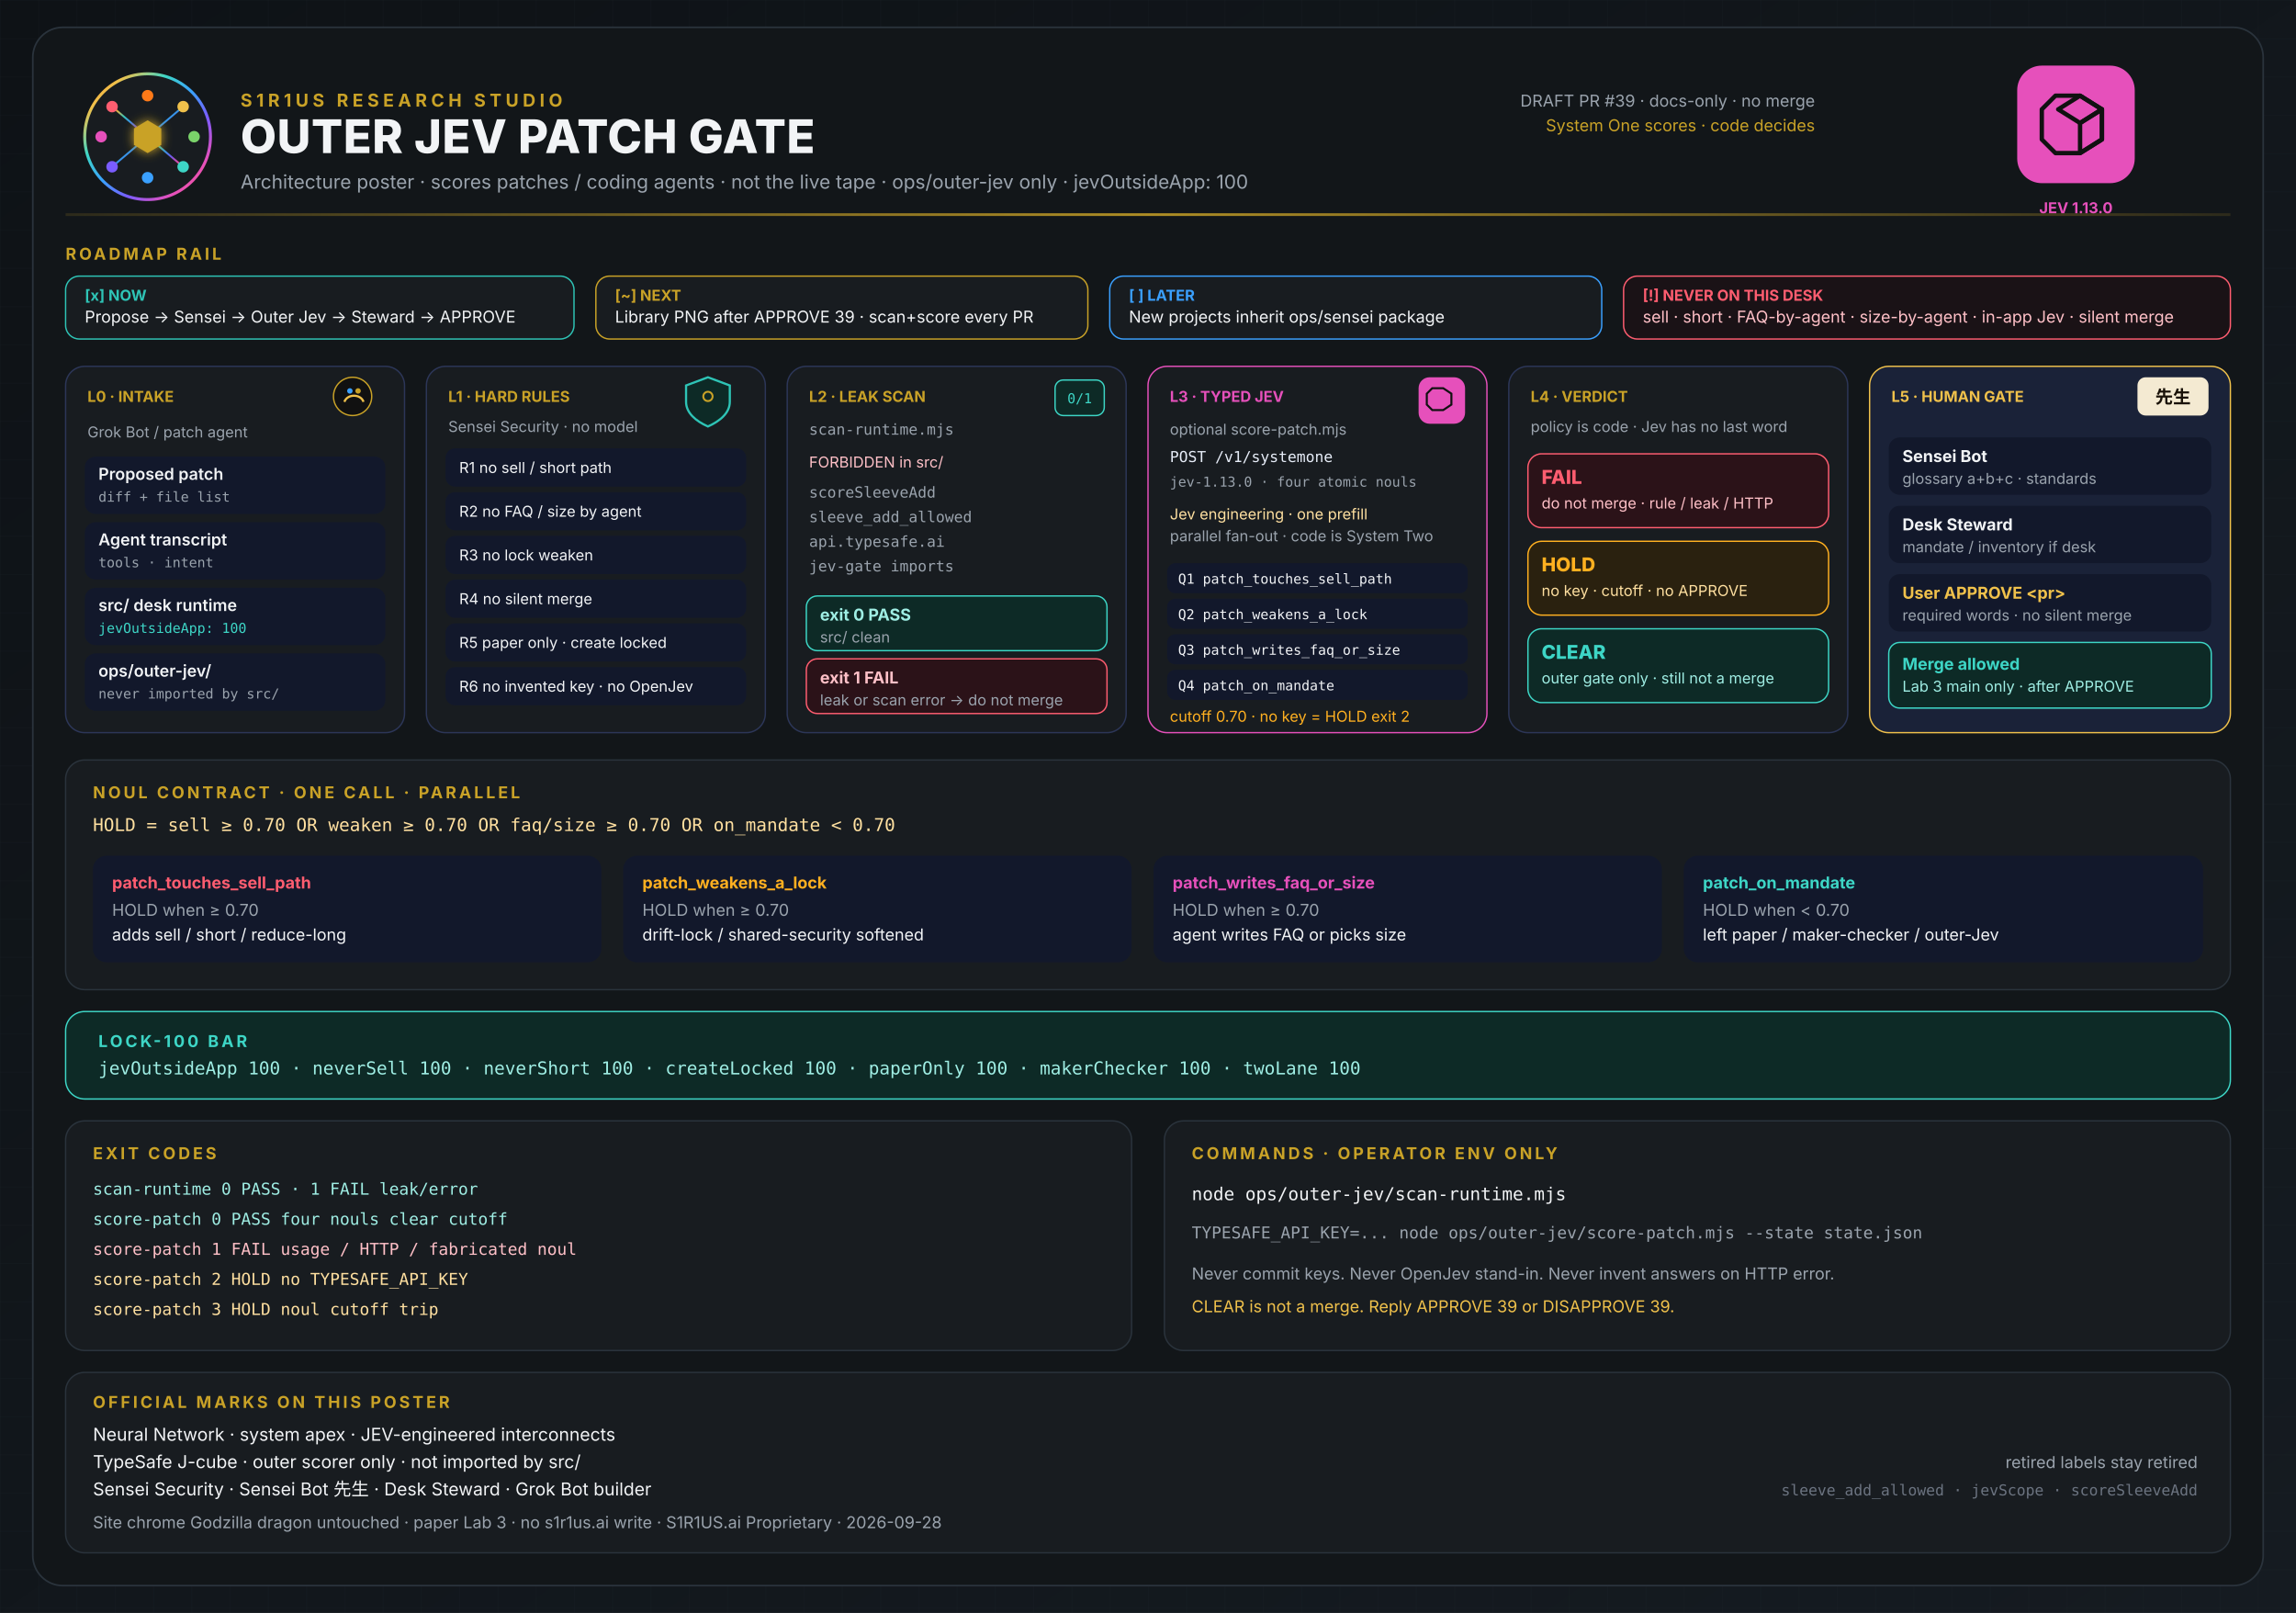
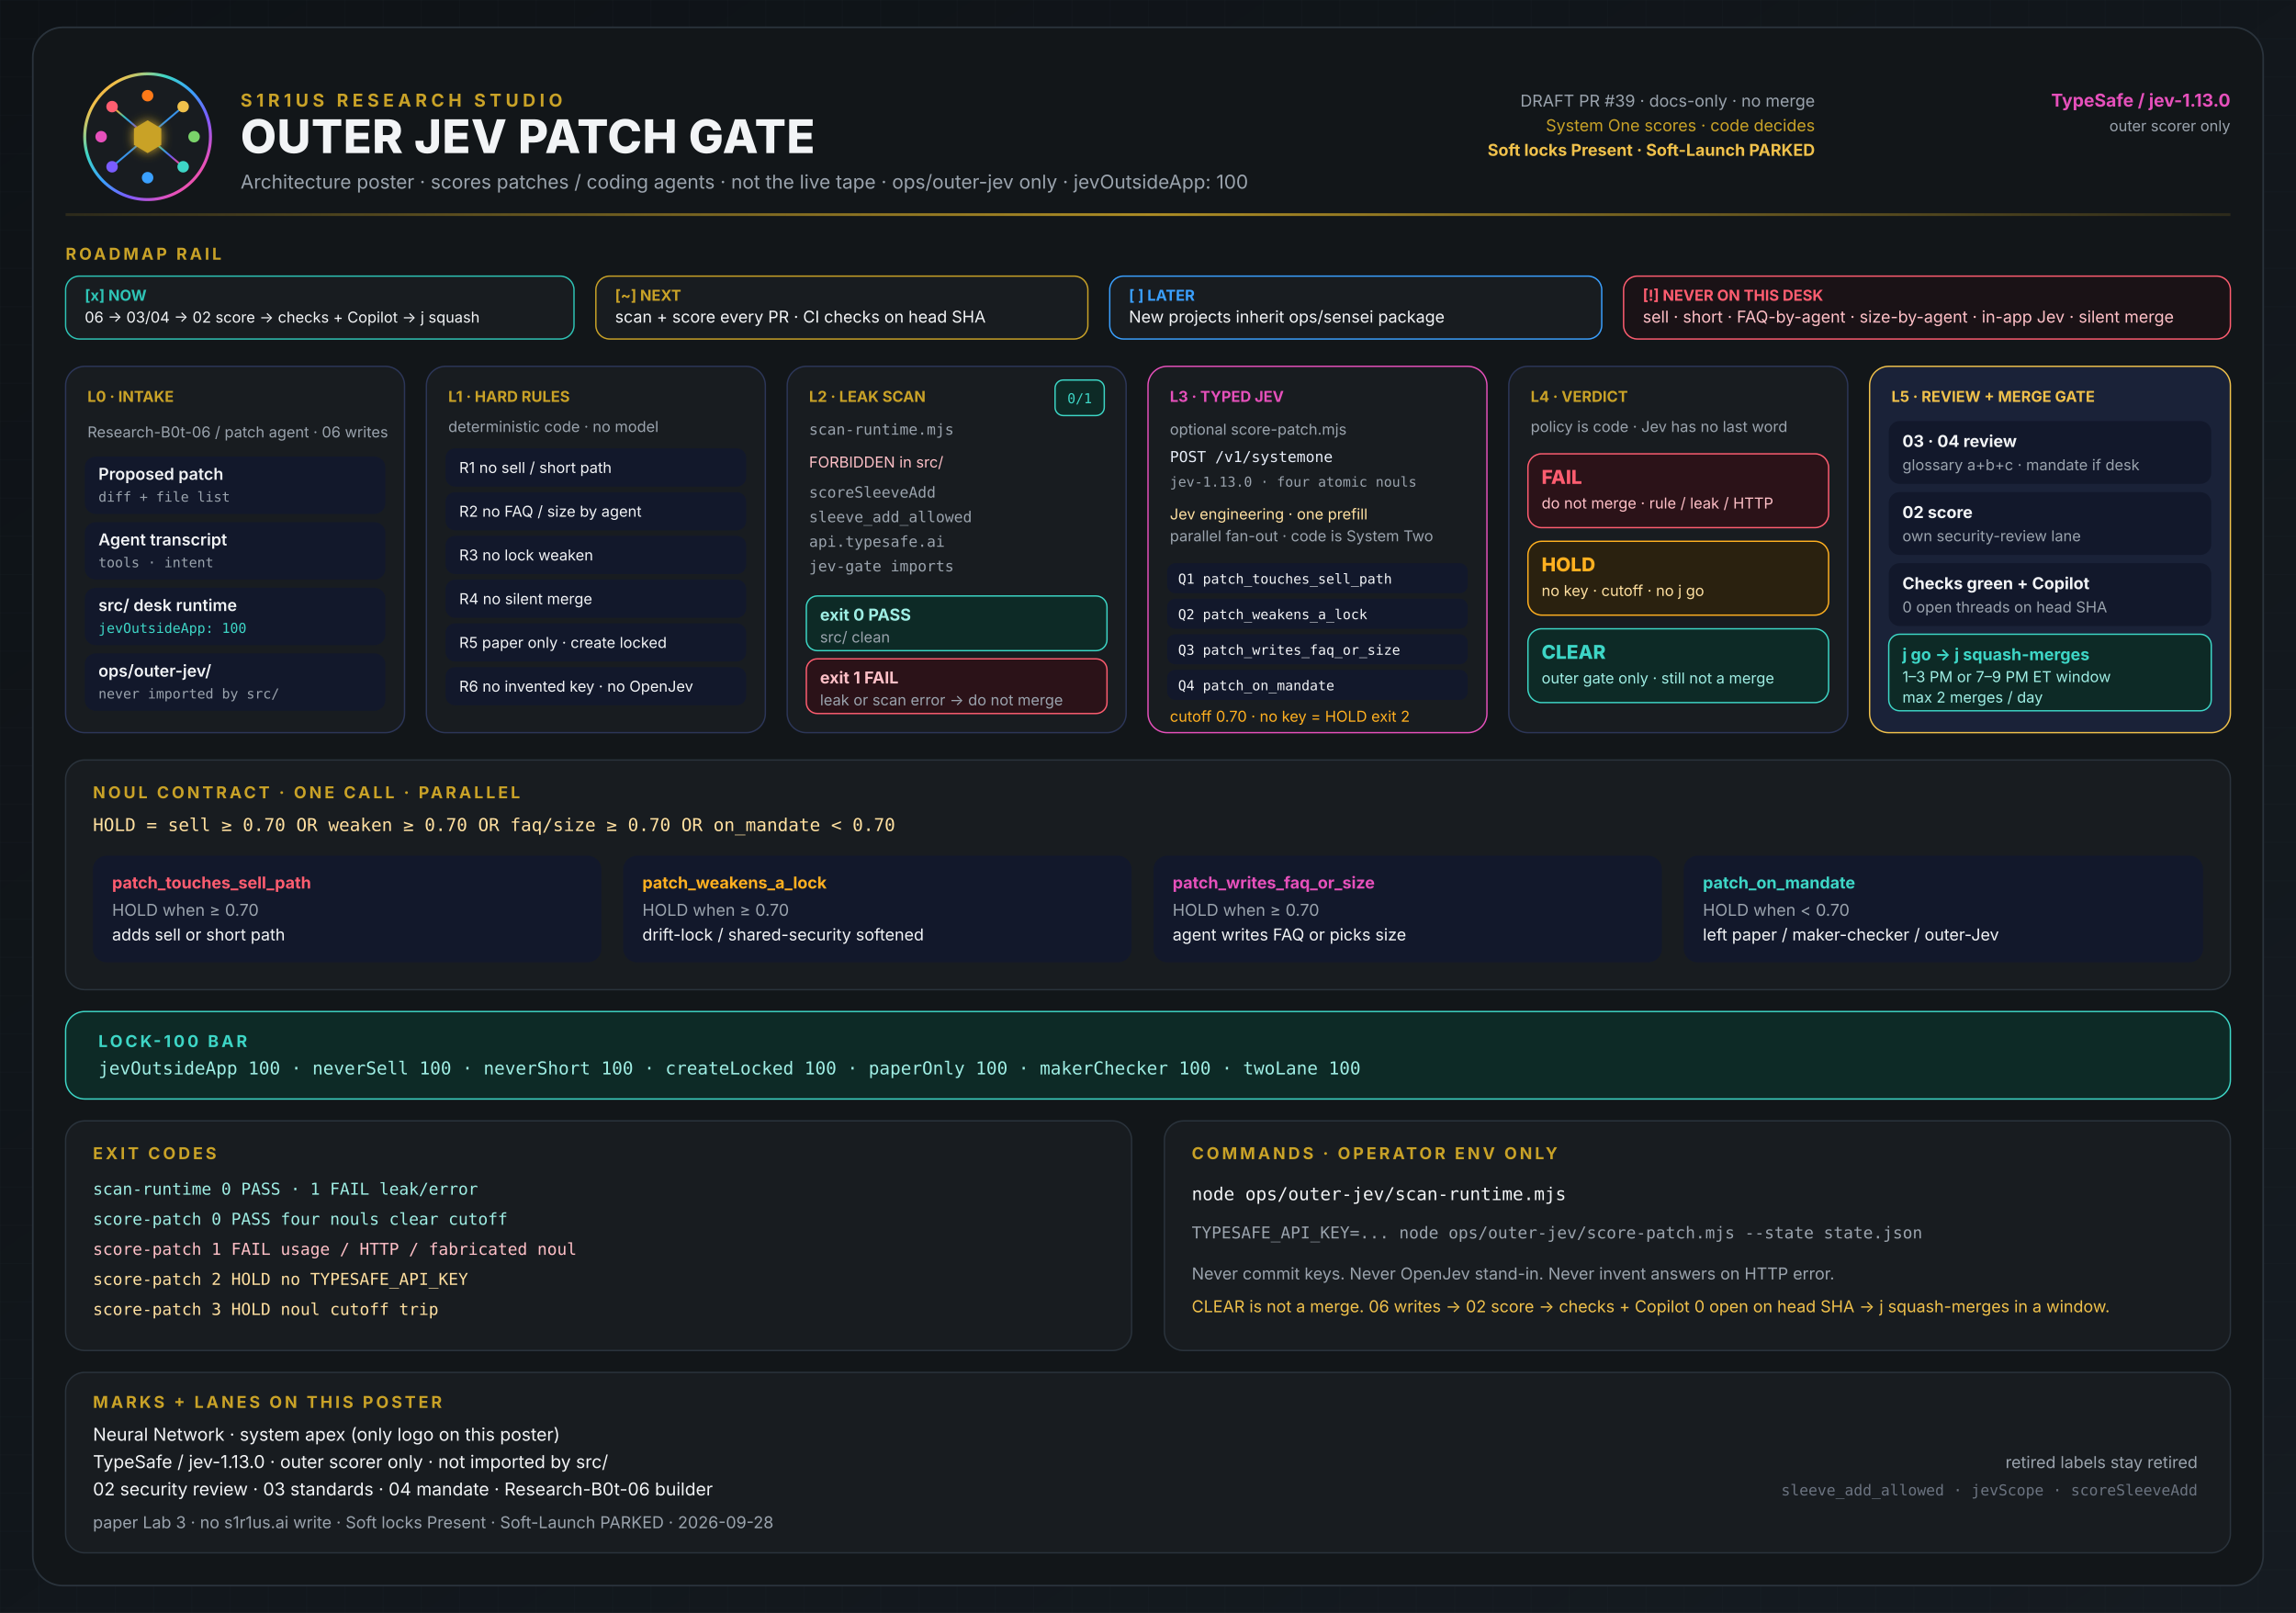
<svg xmlns="http://www.w3.org/2000/svg" viewBox="0 0 1680 1180" width="1680" height="1180" role="img" aria-label="S1R1US Outer Jev patch gate studio control plane">
  <defs>
    <linearGradient id="bg" x1="0" y1="0" x2="1" y2="1">
      <stop offset="0" stop-color="#0e1216" />
      <stop offset="1" stop-color="#151b21" />
    </linearGradient>
    <linearGradient id="goldline" x1="0" y1="0" x2="1" y2="0">
      <stop offset="0" stop-color="#c9a227" stop-opacity=".15" />
      <stop offset=".5" stop-color="#c9a227" stop-opacity=".85" />
      <stop offset="1" stop-color="#c9a227" stop-opacity=".15" />
    </linearGradient>
    <linearGradient id="nn" x1="0" y1="0" x2="1" y2="1">
      <stop offset="0" stop-color="#ff7a18" />
      <stop offset=".16" stop-color="#f0c14b" />
      <stop offset=".33" stop-color="#3dd6c6" />
      <stop offset=".5" stop-color="#3aa0ff" />
      <stop offset=".66" stop-color="#7a5cff" />
      <stop offset=".83" stop-color="#e650bb" />
      <stop offset="1" stop-color="#ff5d70" />
    </linearGradient>
    <filter id="glow" x="-40%" y="-40%" width="180%" height="180%">
      <feGaussianBlur stdDeviation="4" result="b" />
      <feMerge>
        <feMergeNode in="b" />
        <feMergeNode in="SourceGraphic" />
      </feMerge>
    </filter>
    <pattern id="grid" width="28" height="28" patternUnits="userSpaceOnUse">
      <path d="M28 0H0V28" fill="none" stroke="#2a323a" stroke-width=".6" opacity=".45" />
    </pattern>
    <style>
      .t { font-family: Inter, ui-sans-serif, system-ui, -apple-system, Segoe UI, sans-serif; }
      .mono { font-family: ui-monospace, SFMono-Regular, Menlo, Consolas, monospace; }
    </style>
  </defs>
  <rect width="1680" height="1180" fill="url(#bg)" />
  <rect width="1680" height="1180" fill="url(#grid)" opacity=".55" />
  <rect x="24" y="20" width="1632" height="1140" rx="22" fill="#121619" stroke="#2a333c" stroke-width="1.2" />
  <g transform="translate(48,40)">
    <g transform="translate(18,18)">
      <circle cx="42" cy="42" r="46" fill="#181c20" stroke="url(#nn)" stroke-width="2.2" />
      <g stroke="url(#nn)" stroke-width="1.4" fill="none" opacity=".9">
        <line x1="42" y1="42" x2="42" y2="12" />
        <line x1="42" y1="42" x2="68" y2="20" />
        <line x1="42" y1="42" x2="76" y2="42" />
        <line x1="42" y1="42" x2="68" y2="64" />
        <line x1="42" y1="42" x2="42" y2="72" />
        <line x1="42" y1="42" x2="16" y2="64" />
        <line x1="42" y1="42" x2="8" y2="42" />
        <line x1="42" y1="42" x2="16" y2="20" />
      </g>
      <polygon points="42,30 52,36 52,48 42,54 32,48 32,36" fill="#c9a227" filter="url(#glow)" />
      <circle cx="42" cy="12" r="4.2" fill="#ff7a18" />
      <circle cx="68" cy="20" r="4.2" fill="#f0c14b" />
      <circle cx="76" cy="42" r="4.2" fill="#7ad36a" />
      <circle cx="68" cy="64" r="4.2" fill="#3dd6c6" />
      <circle cx="42" cy="72" r="4.2" fill="#3aa0ff" />
      <circle cx="16" cy="64" r="4.2" fill="#7a5cff" />
      <circle cx="8" cy="42" r="4.2" fill="#e650bb" />
      <circle cx="16" cy="20" r="4.2" fill="#ff5d70" />
    </g>
    <text class="t" x="128" y="38" fill="#c9a227" font-size="13" font-weight="700" letter-spacing="3">S1R1US RESEARCH STUDIO</text>
    <text class="t" x="128" y="72" fill="#f2f4f6" font-size="34" font-weight="800" letter-spacing=".4">OUTER JEV PATCH GATE</text>
    <text class="t" x="128" y="98" fill="#9aa3ad" font-size="14">Architecture poster · scores patches / coding agents · not the live tape · ops/outer-jev only · jevOutsideApp: 100</text>
-     <g transform="translate(1428,8)">
-       <rect width="86" height="86" rx="18" fill="#E650BB" />
-       <g fill="none" stroke="#111" stroke-width="3.2" stroke-linejoin="round">
-         <path d="M28 22h18l16 10v22l-16 10H28l-10-10V32z" />
-         <path d="M46 22l16 10-16 10-16-10z" />
-         <path d="M62 32v22l-16 10V42z" />
-       </g>
-       <text class="t" x="43" y="108" text-anchor="middle" fill="#e650bb" font-size="11" font-weight="700">JEV 1.13.0</text>
-     </g>
+     <text class="t" x="1584" y="38" text-anchor="end" fill="#e650bb" font-size="13" font-weight="700">TypeSafe / jev-1.13.0</text>
+     <text class="t" x="1584" y="56" text-anchor="end" fill="#9aa3ad" font-size="11">outer scorer only</text>
    <text class="t" x="1280" y="38" text-anchor="end" fill="#9aa3ad" font-size="12">DRAFT PR #39 · docs-only · no merge</text>
    <text class="t" x="1280" y="56" text-anchor="end" fill="#c9a227" font-size="12">System One scores · code decides</text>
+     <text class="t" x="1280" y="74" text-anchor="end" fill="#f0c14b" font-size="12" font-weight="700">Soft locks Present · Soft-Launch PARKED</text>
  </g>
  <rect x="48" y="156" width="1584" height="2" fill="url(#goldline)" />
  <g transform="translate(48,172)">
    <text class="t" x="0" y="18" fill="#c9a227" font-size="12" font-weight="700" letter-spacing="2">ROADMAP RAIL</text>
    <g transform="translate(0,30)">
      <rect width="372" height="46" rx="10" fill="#181c20" stroke="#2ec4b6" />
      <text class="t" x="14" y="18" fill="#2ec4b6" font-size="11" font-weight="700">[x] NOW</text>
-       <text class="t" x="14" y="34" fill="#f2f4f6" font-size="12">Propose → Sensei → Outer Jev → Steward → APPROVE</text>
+       <text class="t" x="14" y="34" fill="#f2f4f6" font-size="11">06 → 03/04 → 02 score → checks + Copilot → j squash</text>
    </g>
    <g transform="translate(388,30)">
      <rect width="360" height="46" rx="10" fill="#181c20" stroke="#c9a227" />
      <text class="t" x="14" y="18" fill="#c9a227" font-size="11" font-weight="700">[~] NEXT</text>
-       <text class="t" x="14" y="34" fill="#f2f4f6" font-size="12">Library PNG after APPROVE 39 · scan+score every PR</text>
+       <text class="t" x="14" y="34" fill="#f2f4f6" font-size="12">scan + score every PR · CI checks on head SHA</text>
    </g>
    <g transform="translate(764,30)">
      <rect width="360" height="46" rx="10" fill="#181c20" stroke="#3aa0ff" />
      <text class="t" x="14" y="18" fill="#3aa0ff" font-size="11" font-weight="700">[ ] LATER</text>
      <text class="t" x="14" y="34" fill="#f2f4f6" font-size="12">New projects inherit ops/sensei package</text>
    </g>
    <g transform="translate(1140,30)">
      <rect width="444" height="46" rx="10" fill="#1a1216" stroke="#ff5d70" />
      <text class="t" x="14" y="18" fill="#ff5d70" font-size="11" font-weight="700">[!] NEVER ON THIS DESK</text>
      <text class="t" x="14" y="34" fill="#ffc0c7" font-size="12">sell · short · FAQ-by-agent · size-by-agent · in-app Jev · silent merge</text>
    </g>
  </g>
  <g transform="translate(48,268)">
    <g>
      <rect width="248" height="268" rx="14" fill="#181c20" stroke="#2c3658" />
      <text class="t" x="16" y="26" fill="#c9a227" font-size="11" font-weight="700">L0 · INTAKE</text>
-       <circle cx="210" cy="22" r="14" fill="#111" stroke="#c9a227" />
-       <path d="M204 26c2-6 12-6 14 0" fill="none" stroke="#f0c14b" stroke-width="1.6" />
-       <circle cx="208" cy="18" r="2" fill="#3aa0ff" />
-       <circle cx="214" cy="18" r="2" fill="#c9a227" />
-       <text class="t" x="16" y="52" fill="#9aa3ad" font-size="11">Grok Bot / patch agent</text>
+       <text class="t" x="16" y="52" fill="#9aa3ad" font-size="11">Research-B0t-06 / patch agent · 06 writes</text>
      <rect x="14" y="66" width="220" height="42" rx="8" fill="#12182b" />
      <text class="t" x="24" y="83" fill="#f2f4f6" font-size="12" font-weight="600">Proposed patch</text>
      <text class="mono" x="24" y="99" fill="#9aa3ad" font-size="10">diff + file list</text>
      <rect x="14" y="114" width="220" height="42" rx="8" fill="#12182b" />
      <text class="t" x="24" y="131" fill="#f2f4f6" font-size="12" font-weight="600">Agent transcript</text>
      <text class="mono" x="24" y="147" fill="#9aa3ad" font-size="10">tools · intent</text>
      <rect x="14" y="162" width="220" height="42" rx="8" fill="#12182b" />
      <text class="t" x="24" y="179" fill="#f2f4f6" font-size="12" font-weight="600">src/ desk runtime</text>
      <text class="mono" x="24" y="195" fill="#3dd6c6" font-size="10">jevOutsideApp: 100</text>
      <rect x="14" y="210" width="220" height="42" rx="8" fill="#12182b" />
      <text class="t" x="24" y="227" fill="#f2f4f6" font-size="12" font-weight="600">ops/outer-jev/</text>
      <text class="mono" x="24" y="243" fill="#9aa3ad" font-size="10">never imported by src/</text>
    </g>
    <g transform="translate(264,0)">
      <rect width="248" height="268" rx="14" fill="#181c20" stroke="#2c3658" />
      <text class="t" x="16" y="26" fill="#c9a227" font-size="11" font-weight="700">L1 · HARD RULES</text>
-       <path d="M206 8l16 6v12c0 8-7 14-16 18-9-4-16-10-16-18V14z" fill="#0d2a26" stroke="#2ec4b6" stroke-width="1.6" />
-       <circle cx="206" cy="22" r="3.4" fill="none" stroke="#c9a227" stroke-width="1.4" />
-       <text class="t" x="16" y="48" fill="#9aa3ad" font-size="11">Sensei Security · no model</text>
+       <text class="t" x="16" y="48" fill="#9aa3ad" font-size="11">deterministic code · no model</text>
      <g font-size="11" class="t">
        <rect x="14" y="60" width="220" height="28" rx="7" fill="#12182b" />
        <text x="24" y="78" fill="#f2f4f6">R1 no sell / short path</text>
        <rect x="14" y="92" width="220" height="28" rx="7" fill="#12182b" />
        <text x="24" y="110" fill="#f2f4f6">R2 no FAQ / size by agent</text>
        <rect x="14" y="124" width="220" height="28" rx="7" fill="#12182b" />
        <text x="24" y="142" fill="#f2f4f6">R3 no lock weaken</text>
        <rect x="14" y="156" width="220" height="28" rx="7" fill="#12182b" />
        <text x="24" y="174" fill="#f2f4f6">R4 no silent merge</text>
        <rect x="14" y="188" width="220" height="28" rx="7" fill="#12182b" />
        <text x="24" y="206" fill="#f2f4f6">R5 paper only · create locked</text>
        <rect x="14" y="220" width="220" height="28" rx="7" fill="#12182b" />
        <text x="24" y="238" fill="#f2f4f6">R6 no invented key · no OpenJev</text>
      </g>
    </g>
    <g transform="translate(528,0)">
      <rect width="248" height="268" rx="14" fill="#181c20" stroke="#2c3658" />
      <text class="t" x="16" y="26" fill="#c9a227" font-size="11" font-weight="700">L2 · LEAK SCAN</text>
      <rect x="196" y="10" width="36" height="26" rx="6" fill="#0d2a26" stroke="#3dd6c6" />
      <text class="mono" x="214" y="27" text-anchor="middle" fill="#3dd6c6" font-size="10">0/1</text>
      <text class="mono" x="16" y="50" fill="#9aa3ad" font-size="11">scan-runtime.mjs</text>
      <text class="t" x="16" y="74" fill="#ffc0c7" font-size="11">FORBIDDEN in src/</text>
      <text class="mono" x="16" y="96" fill="#9aa3ad" font-size="11">scoreSleeveAdd</text>
      <text class="mono" x="16" y="114" fill="#9aa3ad" font-size="11">sleeve_add_allowed</text>
      <text class="mono" x="16" y="132" fill="#9aa3ad" font-size="11">api.typesafe.ai</text>
      <text class="mono" x="16" y="150" fill="#9aa3ad" font-size="11">jev-gate imports</text>
      <rect x="14" y="168" width="220" height="40" rx="8" fill="#0d2a26" stroke="#3dd6c6" />
      <text class="t" x="24" y="186" fill="#9feee4" font-size="12" font-weight="700">exit 0 PASS</text>
      <text class="t" x="24" y="202" fill="#9aa3ad" font-size="11">src/ clean</text>
      <rect x="14" y="214" width="220" height="40" rx="8" fill="#2b1218" stroke="#ff5d70" />
      <text class="t" x="24" y="232" fill="#ffc0c7" font-size="12" font-weight="700">exit 1 FAIL</text>
      <text class="t" x="24" y="248" fill="#9aa3ad" font-size="11">leak or scan error → do not merge</text>
    </g>
    <g transform="translate(792,0)">
      <rect width="248" height="268" rx="14" fill="#181c20" stroke="#e650bb" />
      <text class="t" x="16" y="26" fill="#e650bb" font-size="11" font-weight="700">L3 · TYPED JEV</text>
-       <rect x="198" y="8" width="34" height="34" rx="8" fill="#E650BB" />
-       <path d="M208 16h8l6 4v8l-6 4h-8l-4-4v-8z" fill="none" stroke="#111" stroke-width="1.5" />
      <text class="t" x="16" y="50" fill="#9aa3ad" font-size="11">optional score-patch.mjs</text>
      <text class="mono" x="16" y="70" fill="#e7edf8" font-size="11">POST /v1/systemone</text>
      <text class="mono" x="16" y="88" fill="#9aa3ad" font-size="10">jev-1.13.0 · four atomic nouls</text>
      <text class="t" x="16" y="112" fill="#ffe0a0" font-size="11">Jev engineering · one prefill</text>
      <text class="t" x="16" y="128" fill="#9aa3ad" font-size="11">parallel fan-out · code is System Two</text>
      <rect x="14" y="144" width="220" height="22" rx="6" fill="#12182b" />
      <text class="mono" x="22" y="159" fill="#f2f4f6" font-size="10">Q1 patch_touches_sell_path</text>
      <rect x="14" y="170" width="220" height="22" rx="6" fill="#12182b" />
      <text class="mono" x="22" y="185" fill="#f2f4f6" font-size="10">Q2 patch_weakens_a_lock</text>
      <rect x="14" y="196" width="220" height="22" rx="6" fill="#12182b" />
      <text class="mono" x="22" y="211" fill="#f2f4f6" font-size="10">Q3 patch_writes_faq_or_size</text>
      <rect x="14" y="222" width="220" height="22" rx="6" fill="#12182b" />
      <text class="mono" x="22" y="237" fill="#f2f4f6" font-size="10">Q4 patch_on_mandate</text>
      <text class="t" x="16" y="260" fill="#ffb020" font-size="11">cutoff 0.70 · no key = HOLD exit 2</text>
    </g>
    <g transform="translate(1056,0)">
      <rect width="248" height="268" rx="14" fill="#181c20" stroke="#2c3658" />
      <text class="t" x="16" y="26" fill="#c9a227" font-size="11" font-weight="700">L4 · VERDICT</text>
      <text class="t" x="16" y="48" fill="#9aa3ad" font-size="11">policy is code · Jev has no last word</text>
      <rect x="14" y="64" width="220" height="54" rx="10" fill="#2b1218" stroke="#ff5d70" />
      <text class="t" x="24" y="86" fill="#ff5d70" font-size="14" font-weight="800">FAIL</text>
      <text class="t" x="24" y="104" fill="#ffc0c7" font-size="11">do not merge · rule / leak / HTTP</text>
      <rect x="14" y="128" width="220" height="54" rx="10" fill="#2a210f" stroke="#ffb020" />
      <text class="t" x="24" y="150" fill="#ffb020" font-size="14" font-weight="800">HOLD</text>
-       <text class="t" x="24" y="168" fill="#ffe0a0" font-size="11">no key · cutoff · no APPROVE</text>
+       <text class="t" x="24" y="168" fill="#ffe0a0" font-size="11">no key · cutoff · no j go</text>
      <rect x="14" y="192" width="220" height="54" rx="10" fill="#0d2a26" stroke="#3dd6c6" />
      <text class="t" x="24" y="214" fill="#3dd6c6" font-size="14" font-weight="800">CLEAR</text>
      <text class="t" x="24" y="232" fill="#9feee4" font-size="11">outer gate only · still not a merge</text>
    </g>
    <g transform="translate(1320,0)">
      <rect width="264" height="268" rx="14" fill="#1a2238" stroke="#f0c14b" />
-       <text class="t" x="16" y="26" fill="#f0c14b" font-size="11" font-weight="700">L5 · HUMAN GATE</text>
-       <rect x="196" y="8" width="52" height="28" rx="6" fill="#f4ead2" />
-       <text class="t" x="222" y="27" text-anchor="middle" fill="#1a1208" font-size="13" font-weight="800">先生</text>
-       <rect x="14" y="52" width="236" height="42" rx="8" fill="#12182b" />
-       <text class="t" x="24" y="70" fill="#f2f4f6" font-size="12" font-weight="700">Sensei Bot</text>
-       <text class="t" x="24" y="86" fill="#9aa3ad" font-size="11">glossary a+b+c · standards</text>
-       <rect x="14" y="102" width="236" height="42" rx="8" fill="#12182b" />
-       <text class="t" x="24" y="120" fill="#f2f4f6" font-size="12" font-weight="700">Desk Steward</text>
-       <text class="t" x="24" y="136" fill="#9aa3ad" font-size="11">mandate / inventory if desk</text>
-       <rect x="14" y="152" width="236" height="42" rx="8" fill="#12182b" />
-       <text class="t" x="24" y="170" fill="#f0c14b" font-size="12" font-weight="700">User APPROVE &lt;pr&gt;</text>
-       <text class="t" x="24" y="186" fill="#9aa3ad" font-size="11">required words · no silent merge</text>
-       <rect x="14" y="202" width="236" height="48" rx="8" fill="#0d2a26" stroke="#3dd6c6" />
-       <text class="t" x="24" y="222" fill="#3dd6c6" font-size="12" font-weight="700">Merge allowed</text>
-       <text class="t" x="24" y="238" fill="#9feee4" font-size="11">Lab 3 main only · after APPROVE</text>
+       <text class="t" x="16" y="26" fill="#f0c14b" font-size="11" font-weight="700">L5 · REVIEW + MERGE GATE</text>
+       <rect x="14" y="40" width="236" height="46" rx="8" fill="#12182b" />
+       <text class="t" x="24" y="59" fill="#f2f4f6" font-size="12" font-weight="700">03 · 04 review</text>
+       <text class="t" x="24" y="76" fill="#9aa3ad" font-size="11">glossary a+b+c · mandate if desk</text>
+       <rect x="14" y="92" width="236" height="46" rx="8" fill="#12182b" />
+       <text class="t" x="24" y="111" fill="#f2f4f6" font-size="12" font-weight="700">02 score</text>
+       <text class="t" x="24" y="128" fill="#9aa3ad" font-size="11">own security-review lane</text>
+       <rect x="14" y="144" width="236" height="46" rx="8" fill="#12182b" />
+       <text class="t" x="24" y="163" fill="#f2f4f6" font-size="12" font-weight="700">Checks green + Copilot</text>
+       <text class="t" x="24" y="180" fill="#9aa3ad" font-size="11">0 open threads on head SHA</text>
+       <rect x="14" y="196" width="236" height="56" rx="8" fill="#0d2a26" stroke="#3dd6c6" />
+       <text class="t" x="24" y="215" fill="#3dd6c6" font-size="12" font-weight="700">j go → j squash-merges</text>
+       <text class="t" x="24" y="231" fill="#9feee4" font-size="11">1–3 PM or 7–9 PM ET window</text>
+       <text class="t" x="24" y="246" fill="#9feee4" font-size="11">max 2 merges / day</text>
    </g>
  </g>
  <g transform="translate(48,556)">
    <rect width="1584" height="168" rx="14" fill="#181c20" stroke="#2a333c" />
    <text class="t" x="20" y="28" fill="#c9a227" font-size="12" font-weight="700" letter-spacing="2">NOUL CONTRACT · ONE CALL · PARALLEL</text>
    <text class="mono" x="20" y="52" fill="#ffe0a0" font-size="13">HOLD = sell ≥ 0.70  OR  weaken ≥ 0.70  OR  faq/size ≥ 0.70  OR  on_mandate &lt; 0.70</text>
    <g font-size="12" class="t">
      <rect x="20" y="70" width="372" height="78" rx="10" fill="#12182b" />
      <text x="34" y="94" fill="#ff5d70" font-weight="700">patch_touches_sell_path</text>
      <text x="34" y="114" fill="#9aa3ad">HOLD when ≥ 0.70</text>
-       <text x="34" y="132" fill="#f2f4f6">adds sell / short / reduce-long</text>
+       <text x="34" y="132" fill="#f2f4f6">adds sell or short path</text>
      <rect x="408" y="70" width="372" height="78" rx="10" fill="#12182b" />
      <text x="422" y="94" fill="#ffb020" font-weight="700">patch_weakens_a_lock</text>
      <text x="422" y="114" fill="#9aa3ad">HOLD when ≥ 0.70</text>
      <text x="422" y="132" fill="#f2f4f6">drift-lock / shared-security softened</text>
      <rect x="796" y="70" width="372" height="78" rx="10" fill="#12182b" />
      <text x="810" y="94" fill="#e650bb" font-weight="700">patch_writes_faq_or_size</text>
      <text x="810" y="114" fill="#9aa3ad">HOLD when ≥ 0.70</text>
      <text x="810" y="132" fill="#f2f4f6">agent writes FAQ or picks size</text>
      <rect x="1184" y="70" width="380" height="78" rx="10" fill="#12182b" />
      <text x="1198" y="94" fill="#3dd6c6" font-weight="700">patch_on_mandate</text>
      <text x="1198" y="114" fill="#9aa3ad">HOLD when &lt; 0.70</text>
      <text x="1198" y="132" fill="#f2f4f6">left paper / maker-checker / outer-Jev</text>
    </g>
  </g>
  <g transform="translate(48,740)">
    <rect width="1584" height="64" rx="14" fill="#0d2a26" stroke="#3dd6c6" />
    <text class="t" x="24" y="26" fill="#3dd6c6" font-size="12" font-weight="700" letter-spacing="2">LOCK-100 BAR</text>
    <text class="mono" x="24" y="46" fill="#9feee4" font-size="13">jevOutsideApp 100 · neverSell 100 · neverShort 100 · createLocked 100 · paperOnly 100 · makerChecker 100 · twoLane 100</text>
  </g>
  <g transform="translate(48,820)">
    <rect width="780" height="168" rx="14" fill="#181c20" stroke="#2a333c" />
    <text class="t" x="20" y="28" fill="#c9a227" font-size="12" font-weight="700" letter-spacing="2">EXIT CODES</text>
    <text class="mono" x="20" y="54" fill="#9feee4" font-size="12">scan-runtime  0 PASS · 1 FAIL leak/error</text>
    <text class="mono" x="20" y="76" fill="#9feee4" font-size="12">score-patch   0 PASS four nouls clear cutoff</text>
    <text class="mono" x="20" y="98" fill="#ffc0c7" font-size="12">score-patch   1 FAIL usage / HTTP / fabricated noul</text>
    <text class="mono" x="20" y="120" fill="#ffe0a0" font-size="12">score-patch   2 HOLD no TYPESAFE_API_KEY</text>
    <text class="mono" x="20" y="142" fill="#ffe0a0" font-size="12">score-patch   3 HOLD noul cutoff trip</text>
    <g transform="translate(804,0)">
      <rect width="780" height="168" rx="14" fill="#181c20" stroke="#2a333c" />
      <text class="t" x="20" y="28" fill="#c9a227" font-size="12" font-weight="700" letter-spacing="2">COMMANDS · OPERATOR ENV ONLY</text>
      <text class="mono" x="20" y="58" fill="#f2f4f6" font-size="13">node ops/outer-jev/scan-runtime.mjs</text>
      <text class="mono" x="20" y="86" fill="#9aa3ad" font-size="12">TYPESAFE_API_KEY=... node ops/outer-jev/score-patch.mjs --state state.json</text>
      <text class="t" x="20" y="116" fill="#9aa3ad" font-size="12">Never commit keys. Never OpenJev stand-in. Never invent answers on HTTP error.</text>
-       <text class="t" x="20" y="140" fill="#f0c14b" font-size="12">CLEAR is not a merge. Reply APPROVE 39 or DISAPPROVE 39.</text>
+       <text class="t" x="20" y="140" fill="#f0c14b" font-size="12">CLEAR is not a merge. 06 writes → 02 score → checks + Copilot 0 open on head SHA → j squash-merges in a window.</text>
    </g>
  </g>
  <g transform="translate(48,1004)">
    <rect width="1584" height="132" rx="14" fill="#181c20" stroke="#2a333c" />
-     <text class="t" x="20" y="26" fill="#c9a227" font-size="12" font-weight="700" letter-spacing="2">OFFICIAL MARKS ON THIS POSTER</text>
-     <text class="t" x="20" y="50" fill="#f2f4f6" font-size="13">Neural Network · system apex · JEV-engineered interconnects</text>
-     <text class="t" x="20" y="70" fill="#f2f4f6" font-size="13">TypeSafe J-cube · outer scorer only · not imported by src/</text>
-     <text class="t" x="20" y="90" fill="#f2f4f6" font-size="13">Sensei Security · Sensei Bot 先生 · Desk Steward · Grok Bot builder</text>
-     <text class="t" x="20" y="114" fill="#9aa3ad" font-size="12">Site chrome Godzilla dragon untouched · paper Lab 3 · no s1r1us.ai write · S1R1US.ai Proprietary · 2026-09-28</text>
+     <text class="t" x="20" y="26" fill="#c9a227" font-size="12" font-weight="700" letter-spacing="2">MARKS + LANES ON THIS POSTER</text>
+     <text class="t" x="20" y="50" fill="#f2f4f6" font-size="13">Neural Network · system apex (only logo on this poster)</text>
+     <text class="t" x="20" y="70" fill="#f2f4f6" font-size="13">TypeSafe / jev-1.13.0 · outer scorer only · not imported by src/</text>
+     <text class="t" x="20" y="90" fill="#f2f4f6" font-size="13">02 security review · 03 standards · 04 mandate · Research-B0t-06 builder</text>
+     <text class="t" x="20" y="114" fill="#9aa3ad" font-size="12">paper Lab 3 · no s1r1us.ai write · Soft locks Present · Soft-Launch PARKED · 2026-09-28</text>
    <text class="t" x="1560" y="70" text-anchor="end" fill="#9aa3ad" font-size="12">retired labels stay retired</text>
    <text class="mono" x="1560" y="90" text-anchor="end" fill="#6b7380" font-size="11">sleeve_add_allowed · jevScope · scoreSleeveAdd</text>
  </g>
</svg>
